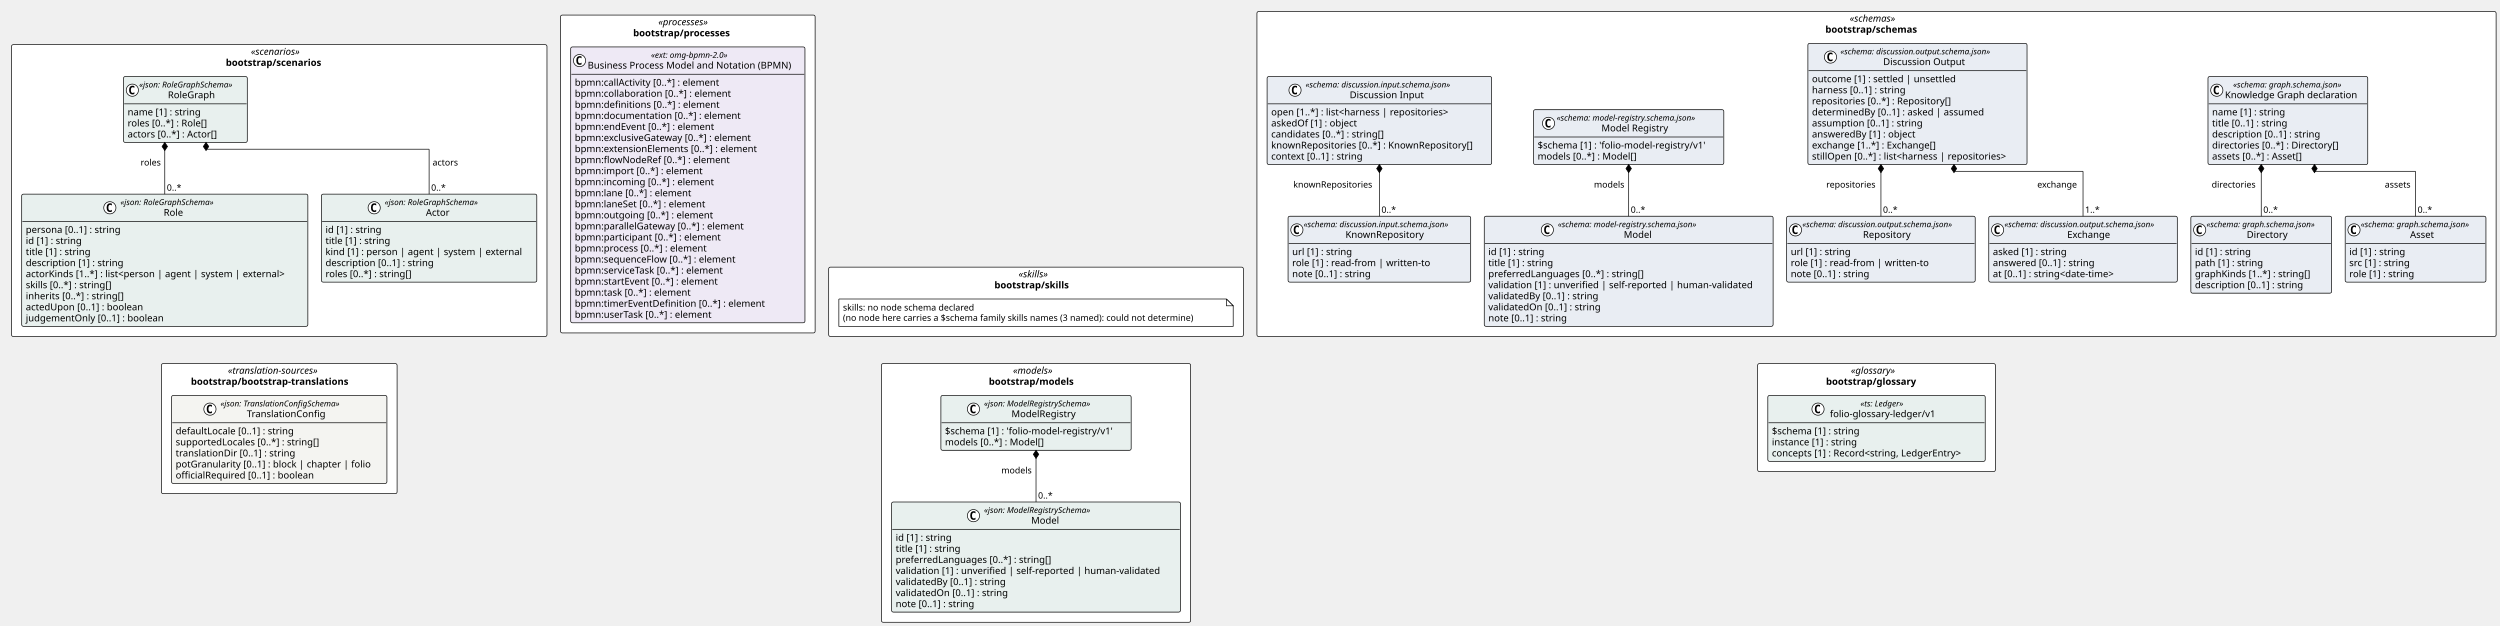
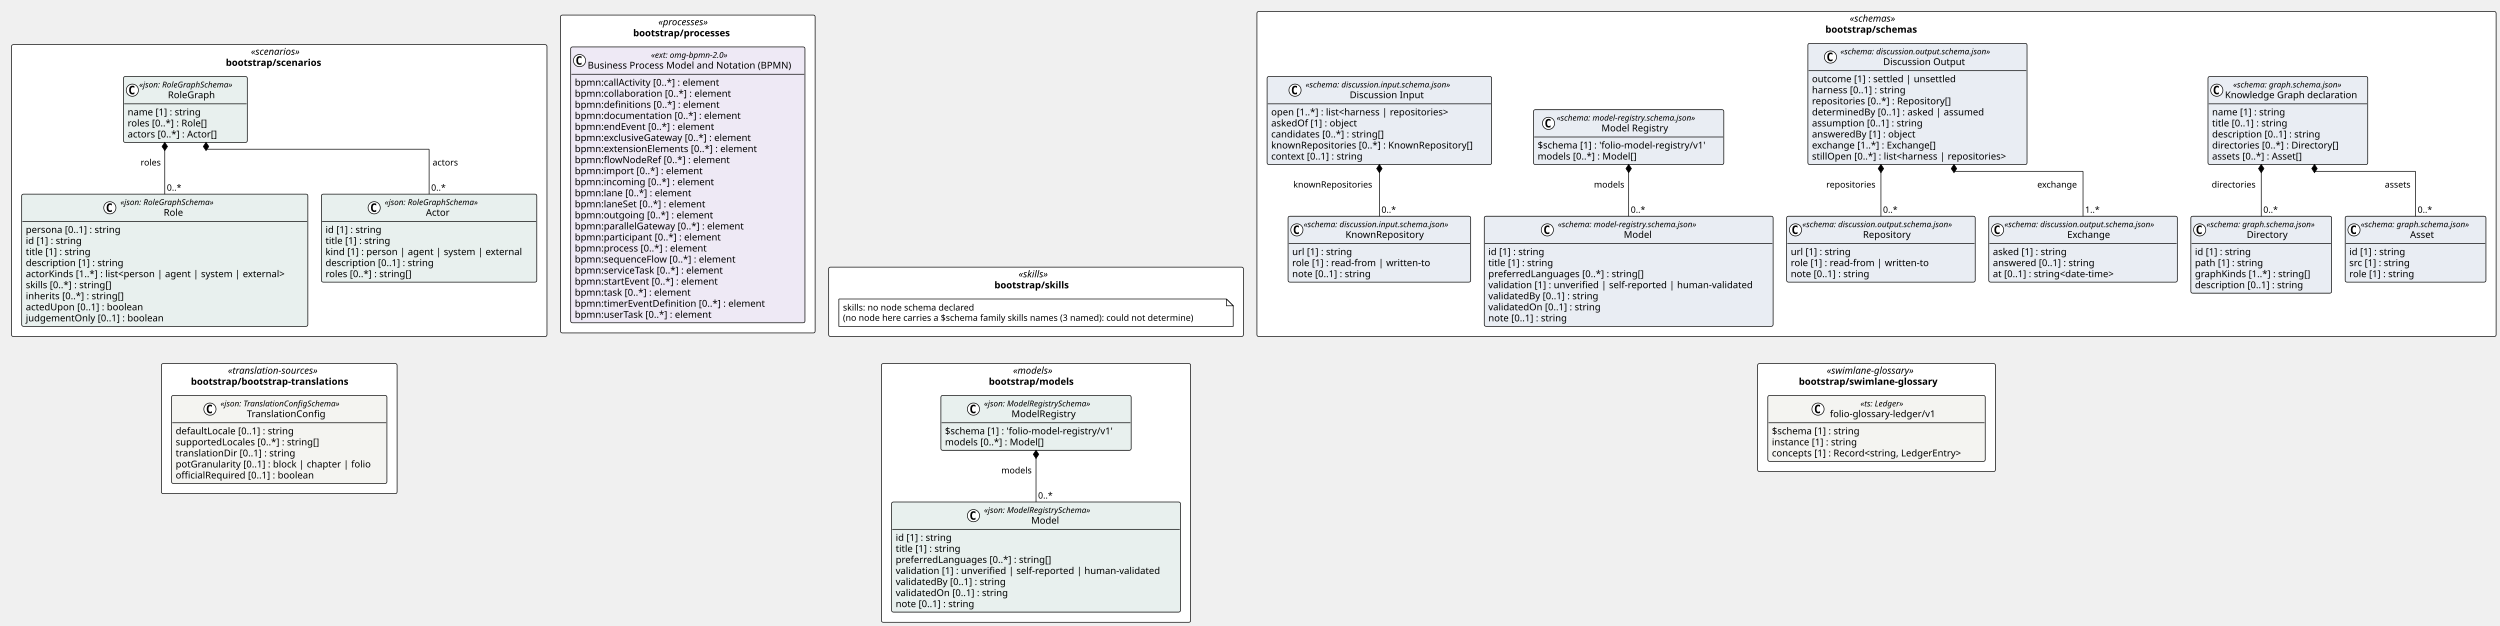
<svg xmlns="http://www.w3.org/2000/svg" contentStyleType="text/css" height="923px" preserveAspectRatio="none" style="width:3687px;height:923px;background:#FFFFFF;" version="1.1" viewBox="0 0 3687 923" width="3687px" zoomAndPan="magnify">
  <defs />
  <g>
    <rect fill="#FFFFFF" height="102.266" rx="2.5" ry="2.5" style="stroke:#000000;stroke-width:1.0;" width="611.574" x="1222.143" y="393.984" />
    <text fill="#000000" font-family="Verdana" font-size="14" font-style="italic" lengthAdjust="spacing" textLength="51.495" x="1502.182" y="408.979">«skills»</text>
    <text fill="#000000" font-family="Verdana" font-size="14" font-weight="bold" lengthAdjust="spacing" textLength="122.835" x="1466.512" y="425.276">bootstrap/skills</text>
    <rect fill="#FFFFFF" height="479.25" rx="2.5" ry="2.5" style="stroke:#000000;stroke-width:1.0;" width="1827.547" x="1853.717" y="17" />
    <text fill="#000000" font-family="Verdana" font-size="14" font-style="italic" lengthAdjust="spacing" textLength="79.119" x="2727.931" y="31.995">«schemas»</text>
    <text fill="#000000" font-family="Verdana" font-size="14" font-weight="bold" lengthAdjust="spacing" textLength="150.924" x="2692.029" y="48.292">bootstrap/schemas</text>
    <rect fill="#FFFFFF" height="430.359" rx="2.5" ry="2.5" style="stroke:#000000;stroke-width:1.0;" width="789.675" x="17" y="65.891" />
    <text fill="#000000" font-family="Verdana" font-size="14" font-style="italic" lengthAdjust="spacing" textLength="83.692" x="369.991" y="80.886">«scenarios»</text>
    <text fill="#000000" font-family="Verdana" font-size="14" font-weight="bold" lengthAdjust="spacing" textLength="157.657" x="333.009" y="97.183">bootstrap/scenarios</text>
    <rect fill="#FFFFFF" height="468.797" rx="2.5" ry="2.5" style="stroke:#000000;stroke-width:1.0;" width="375.468" x="826.675" y="22.227" />
    <text fill="#000000" font-family="Verdana" font-size="14" font-style="italic" lengthAdjust="spacing" textLength="87.144" x="970.836" y="37.222">«processes»</text>
    <text fill="#000000" font-family="Verdana" font-size="14" font-weight="bold" lengthAdjust="spacing" textLength="161.294" x="933.762" y="53.519">bootstrap/processes</text>
    <rect fill="#FFFFFF" height="381.469" rx="2.5" ry="2.5" style="stroke:#000000;stroke-width:1.0;" width="455.998" x="1299.931" y="536.25" />
    <text fill="#000000" font-family="Verdana" font-size="14" font-style="italic" lengthAdjust="spacing" textLength="68.018" x="1493.921" y="551.245">«models»</text>
    <text fill="#000000" font-family="Verdana" font-size="14" font-weight="bold" lengthAdjust="spacing" textLength="139.316" x="1458.272" y="567.542">bootstrap/models</text>
    <rect fill="#FFFFFF" height="159.156" rx="2.5" ry="2.5" style="stroke:#000000;stroke-width:1.0;" width="350.615" x="2592.183" y="536.25" />
-     <text fill="#000000" font-family="Verdana" font-size="14" font-style="italic" lengthAdjust="spacing" textLength="75.681" x="2729.65" y="551.245">«glossary»</text>
-     <text fill="#000000" font-family="Verdana" font-size="14" font-weight="bold" lengthAdjust="spacing" textLength="149.044" x="2692.968" y="567.542">bootstrap/glossary</text>
+     <text fill="#000000" font-family="Verdana" font-size="14" font-style="italic" lengthAdjust="spacing" textLength="146.959" x="2694.011" y="551.245">«swimlane-glossary»</text>
+     <text fill="#000000" font-family="Verdana" font-size="14" font-weight="bold" lengthAdjust="spacing" textLength="229.216" x="2652.883" y="567.542">bootstrap/swimlane-glossary</text>
    <rect fill="#FFFFFF" height="191.75" rx="2.5" ry="2.5" style="stroke:#000000;stroke-width:1.0;" width="347.58" x="238.047" y="536.25" />
    <text fill="#000000" font-family="Verdana" font-size="14" font-style="italic" lengthAdjust="spacing" textLength="151.553" x="336.061" y="551.245">«translation-sources»</text>
    <text fill="#000000" font-family="Verdana" font-size="14" font-weight="bold" lengthAdjust="spacing" textLength="260.62" x="281.527" y="567.542">bootstrap/bootstrap-translations</text>
    <g id="elem_n_bootstrap_skills_skills">
      <path d="M1237.143,440.984 L1237.143,481.25 L1818.717,481.25 L1818.717,450.984 L1808.717,440.984 L1237.143,440.984 " fill="#FFFFFF" style="stroke:#000000;stroke-width:1.0;" />
      <path d="M1808.717,440.984 L1808.717,450.984 L1818.717,450.984 L1808.717,440.984 " fill="#FFFFFF" style="stroke:#000000;stroke-width:1.0;" />
      <text fill="#000000" font-family="Verdana" font-size="13" lengthAdjust="spacing" textLength="208.812" x="1243.143" y="458.051">skills: no node schema declared</text>
      <text fill="#000000" font-family="Verdana" font-size="13" lengthAdjust="spacing" textLength="560.574" x="1243.143" y="473.184">(no node here carries a $schema family skills names (3 named): could not determine)</text>
    </g>
    <g id="elem_bootstrap_schemas_discussion_input_schema_json_KnownRepository">
      <rect codeLine="14" fill="#E9EDF3" height="97.156" id="bootstrap_schemas_discussion_input_schema_json_KnownRepository" rx="2.5" ry="2.5" style="stroke:#000000;stroke-width:1.0;" width="269.338" x="1899.643" y="318.906" />
      <ellipse cx="1912.643" cy="339.039" fill="#FFFFFF" rx="9" ry="9" style="stroke:#000000;stroke-width:1.0;" />
      <path d="M1915.612,344.68 Q1915.034,344.977 1914.393,345.117 Q1913.752,345.273 1913.049,345.273 Q1910.549,345.273 1909.221,343.633 Q1907.909,341.977 1907.909,338.852 Q1907.909,335.727 1909.221,334.07 Q1910.549,332.414 1913.049,332.414 Q1913.752,332.414 1914.393,332.57 Q1915.049,332.727 1915.612,333.023 L1915.612,335.742 Q1914.987,335.164 1914.393,334.898 Q1913.799,334.617 1913.174,334.617 Q1911.831,334.617 1911.143,335.695 Q1910.456,336.758 1910.456,338.852 Q1910.456,340.945 1911.143,342.023 Q1911.831,343.086 1913.174,343.086 Q1913.799,343.086 1914.393,342.82 Q1914.987,342.539 1915.612,341.961 L1915.612,344.68 Z " fill="#000000" />
      <text fill="#000000" font-family="Verdana" font-size="12" font-style="italic" lengthAdjust="spacing" textLength="245.338" x="1922.643" y="335.045">«schema: discussion.input.schema.json»</text>
      <text fill="#000000" font-family="Verdana" font-size="14" lengthAdjust="spacing" textLength="122.015" x="1984.305" y="350.87">KnownRepository</text>
      <line style="stroke:#000000;stroke-width:1.0;" x1="1900.643" x2="2167.981" y1="359.172" y2="359.172" />
      <text fill="#000000" font-family="Verdana" font-size="14" lengthAdjust="spacing" textLength="96.606" x="1905.643" y="376.167">url [1] : string</text>
      <text fill="#000000" font-family="Verdana" font-size="14" lengthAdjust="spacing" textLength="216.781" x="1905.643" y="392.464">role [1] : read-from | written-to</text>
      <text fill="#000000" font-family="Verdana" font-size="14" lengthAdjust="spacing" textLength="127.436" x="1905.643" y="408.761">note [0..1] : string</text>
    </g>
    <g id="elem_bootstrap_schemas_discussion_input_schema_json_Discussion_Input">
      <rect codeLine="19" fill="#E9EDF3" height="129.75" id="bootstrap_schemas_discussion_input_schema_json_Discussion_Input" rx="2.5" ry="2.5" style="stroke:#000000;stroke-width:1.0;" width="331.19" x="1868.717" y="112.891" />
      <ellipse cx="1909.893" cy="133.023" fill="#FFFFFF" rx="9" ry="9" style="stroke:#000000;stroke-width:1.0;" />
      <path d="M1912.862,138.664 Q1912.284,138.961 1911.643,139.102 Q1911.002,139.258 1910.299,139.258 Q1907.799,139.258 1906.471,137.617 Q1905.159,135.961 1905.159,132.836 Q1905.159,129.711 1906.471,128.055 Q1907.799,126.398 1910.299,126.398 Q1911.002,126.398 1911.643,126.555 Q1912.299,126.711 1912.862,127.008 L1912.862,129.727 Q1912.237,129.148 1911.643,128.883 Q1911.049,128.602 1910.424,128.602 Q1909.081,128.602 1908.393,129.68 Q1907.706,130.742 1907.706,132.836 Q1907.706,134.93 1908.393,136.008 Q1909.081,137.07 1910.424,137.07 Q1911.049,137.07 1911.643,136.805 Q1912.237,136.523 1912.862,135.945 L1912.862,138.664 Z " fill="#000000" />
      <text fill="#000000" font-family="Verdana" font-size="12" font-style="italic" lengthAdjust="spacing" textLength="245.338" x="1925.393" y="129.029">«schema: discussion.input.schema.json»</text>
      <text fill="#000000" font-family="Verdana" font-size="14" lengthAdjust="spacing" textLength="115.151" x="1990.486" y="144.855">Discussion Input</text>
      <line style="stroke:#000000;stroke-width:1.0;" x1="1869.717" x2="2198.907" y1="153.156" y2="153.156" />
      <text fill="#000000" font-family="Verdana" font-size="14" lengthAdjust="spacing" textLength="284.272" x="1874.717" y="170.151">open [1..*] : list&lt;harness | repositories&gt;</text>
      <text fill="#000000" font-family="Verdana" font-size="14" lengthAdjust="spacing" textLength="138.469" x="1874.717" y="186.448">askedOf [1] : object</text>
      <text fill="#000000" font-family="Verdana" font-size="14" lengthAdjust="spacing" textLength="181.699" x="1874.717" y="202.745">candidates [0..*] : string[]</text>
      <text fill="#000000" font-family="Verdana" font-size="14" lengthAdjust="spacing" textLength="319.19" x="1874.717" y="219.042">knownRepositories [0..*] : KnownRepository[]</text>
      <text fill="#000000" font-family="Verdana" font-size="14" lengthAdjust="spacing" textLength="148.907" x="1874.717" y="235.339">context [0..1] : string</text>
    </g>
    <g id="elem_bootstrap_schemas_discussion_output_schema_json_Repository">
      <rect codeLine="26" fill="#E9EDF3" height="97.156" id="bootstrap_schemas_discussion_output_schema_json_Repository" rx="2.5" ry="2.5" style="stroke:#000000;stroke-width:1.0;" width="278.051" x="2634.979" y="318.906" />
      <ellipse cx="2647.979" cy="339.039" fill="#FFFFFF" rx="9" ry="9" style="stroke:#000000;stroke-width:1.0;" />
      <path d="M2650.948,344.68 Q2650.37,344.977 2649.729,345.117 Q2649.088,345.273 2648.385,345.273 Q2645.885,345.273 2644.557,343.633 Q2643.245,341.977 2643.245,338.852 Q2643.245,335.727 2644.557,334.07 Q2645.885,332.414 2648.385,332.414 Q2649.088,332.414 2649.729,332.57 Q2650.385,332.727 2650.948,333.023 L2650.948,335.742 Q2650.323,335.164 2649.729,334.898 Q2649.135,334.617 2648.51,334.617 Q2647.166,334.617 2646.479,335.695 Q2645.791,336.758 2645.791,338.852 Q2645.791,340.945 2646.479,342.023 Q2647.166,343.086 2648.51,343.086 Q2649.135,343.086 2649.729,342.82 Q2650.323,342.539 2650.948,341.961 L2650.948,344.68 Z " fill="#000000" />
      <text fill="#000000" font-family="Verdana" font-size="12" font-style="italic" lengthAdjust="spacing" textLength="254.051" x="2657.979" y="335.045">«schema: discussion.output.schema.json»</text>
      <text fill="#000000" font-family="Verdana" font-size="14" lengthAdjust="spacing" textLength="75.072" x="2747.468" y="350.87">Repository</text>
      <line style="stroke:#000000;stroke-width:1.0;" x1="2635.979" x2="2912.03" y1="359.172" y2="359.172" />
      <text fill="#000000" font-family="Verdana" font-size="14" lengthAdjust="spacing" textLength="96.606" x="2640.979" y="376.167">url [1] : string</text>
      <text fill="#000000" font-family="Verdana" font-size="14" lengthAdjust="spacing" textLength="216.781" x="2640.979" y="392.464">role [1] : read-from | written-to</text>
      <text fill="#000000" font-family="Verdana" font-size="14" lengthAdjust="spacing" textLength="127.436" x="2640.979" y="408.761">note [0..1] : string</text>
    </g>
    <g id="elem_bootstrap_schemas_discussion_output_schema_json_Exchange">
      <rect codeLine="31" fill="#E9EDF3" height="97.156" id="bootstrap_schemas_discussion_output_schema_json_Exchange" rx="2.5" ry="2.5" style="stroke:#000000;stroke-width:1.0;" width="278.051" x="2933.03" y="318.906" />
      <ellipse cx="2946.03" cy="339.039" fill="#FFFFFF" rx="9" ry="9" style="stroke:#000000;stroke-width:1.0;" />
      <path d="M2948.999,344.68 Q2948.42,344.977 2947.78,345.117 Q2947.139,345.273 2946.436,345.273 Q2943.936,345.273 2942.608,343.633 Q2941.295,341.977 2941.295,338.852 Q2941.295,335.727 2942.608,334.07 Q2943.936,332.414 2946.436,332.414 Q2947.139,332.414 2947.78,332.57 Q2948.436,332.727 2948.999,333.023 L2948.999,335.742 Q2948.374,335.164 2947.78,334.898 Q2947.186,334.617 2946.561,334.617 Q2945.217,334.617 2944.53,335.695 Q2943.842,336.758 2943.842,338.852 Q2943.842,340.945 2944.53,342.023 Q2945.217,343.086 2946.561,343.086 Q2947.186,343.086 2947.78,342.82 Q2948.374,342.539 2948.999,341.961 L2948.999,344.68 Z " fill="#000000" />
      <text fill="#000000" font-family="Verdana" font-size="12" font-style="italic" lengthAdjust="spacing" textLength="254.051" x="2956.03" y="335.045">«schema: discussion.output.schema.json»</text>
      <text fill="#000000" font-family="Verdana" font-size="14" lengthAdjust="spacing" textLength="68.653" x="3048.729" y="350.87">Exchange</text>
      <line style="stroke:#000000;stroke-width:1.0;" x1="2934.03" x2="3210.081" y1="359.172" y2="359.172" />
      <text fill="#000000" font-family="Verdana" font-size="14" lengthAdjust="spacing" textLength="119.567" x="2939.03" y="376.167">asked [1] : string</text>
      <text fill="#000000" font-family="Verdana" font-size="14" lengthAdjust="spacing" textLength="163.96" x="2939.03" y="392.464">answered [0..1] : string</text>
      <text fill="#000000" font-family="Verdana" font-size="14" lengthAdjust="spacing" textLength="201.674" x="2939.03" y="408.761">at [0..1] : string&lt;date-time&gt;</text>
    </g>
    <g id="elem_bootstrap_schemas_discussion_output_schema_json_Discussion_Output">
      <rect codeLine="36" fill="#E9EDF3" height="178.641" id="bootstrap_schemas_discussion_output_schema_json_Discussion_Output" rx="2.5" ry="2.5" style="stroke:#000000;stroke-width:1.0;" width="323.179" x="2666.278" y="64" />
      <ellipse cx="2699.586" cy="84.133" fill="#FFFFFF" rx="9" ry="9" style="stroke:#000000;stroke-width:1.0;" />
      <path d="M2702.555,89.773 Q2701.976,90.07 2701.336,90.211 Q2700.695,90.367 2699.992,90.367 Q2697.492,90.367 2696.164,88.727 Q2694.851,87.07 2694.851,83.945 Q2694.851,80.82 2696.164,79.164 Q2697.492,77.508 2699.992,77.508 Q2700.695,77.508 2701.336,77.664 Q2701.992,77.82 2702.555,78.117 L2702.555,80.836 Q2701.93,80.258 2701.336,79.992 Q2700.742,79.711 2700.117,79.711 Q2698.773,79.711 2698.086,80.789 Q2697.398,81.852 2697.398,83.945 Q2697.398,86.039 2698.086,87.117 Q2698.773,88.18 2700.117,88.18 Q2700.742,88.18 2701.336,87.914 Q2701.93,87.633 2702.555,87.055 L2702.555,89.773 Z " fill="#000000" />
      <text fill="#000000" font-family="Verdana" font-size="12" font-style="italic" lengthAdjust="spacing" textLength="254.051" x="2714.099" y="80.139">«schema: discussion.output.schema.json»</text>
      <text fill="#000000" font-family="Verdana" font-size="14" lengthAdjust="spacing" textLength="127.531" x="2777.358" y="95.964">Discussion Output</text>
      <line style="stroke:#000000;stroke-width:1.0;" x1="2667.278" x2="2988.457" y1="104.266" y2="104.266" />
      <text fill="#000000" font-family="Verdana" font-size="14" lengthAdjust="spacing" textLength="227.254" x="2672.278" y="121.261">outcome [1] : settled | unsettled</text>
      <text fill="#000000" font-family="Verdana" font-size="14" lengthAdjust="spacing" textLength="151.177" x="2672.278" y="137.558">harness [0..1] : string</text>
      <text fill="#000000" font-family="Verdana" font-size="14" lengthAdjust="spacing" textLength="222.407" x="2672.278" y="153.855">repositories [0..*] : Repository[]</text>
      <text fill="#000000" font-family="Verdana" font-size="14" lengthAdjust="spacing" textLength="273.13" x="2672.278" y="170.151">determinedBy [0..1] : asked | assumed</text>
      <text fill="#000000" font-family="Verdana" font-size="14" lengthAdjust="spacing" textLength="177.276" x="2672.278" y="186.448">assumption [0..1] : string</text>
      <text fill="#000000" font-family="Verdana" font-size="14" lengthAdjust="spacing" textLength="166.995" x="2672.278" y="202.745">answeredBy [1] : object</text>
      <text fill="#000000" font-family="Verdana" font-size="14" lengthAdjust="spacing" textLength="201.797" x="2672.278" y="219.042">exchange [1..*] : Exchange[]</text>
      <text fill="#000000" font-family="Verdana" font-size="14" lengthAdjust="spacing" textLength="311.179" x="2672.278" y="235.339">stillOpen [0..*] : list&lt;harness | repositories&gt;</text>
    </g>
    <g id="elem_bootstrap_schemas_graph_schema_json_Directory">
      <rect codeLine="46" fill="#E9EDF3" height="113.453" id="bootstrap_schemas_graph_schema_json_Directory" rx="2.5" ry="2.5" style="stroke:#000000;stroke-width:1.0;" width="207.592" x="3231.081" y="318.906" />
      <ellipse cx="3244.081" cy="339.039" fill="#FFFFFF" rx="9" ry="9" style="stroke:#000000;stroke-width:1.0;" />
      <path d="M3247.049,344.68 Q3246.471,344.977 3245.831,345.117 Q3245.19,345.273 3244.487,345.273 Q3241.987,345.273 3240.659,343.633 Q3239.346,341.977 3239.346,338.852 Q3239.346,335.727 3240.659,334.07 Q3241.987,332.414 3244.487,332.414 Q3245.19,332.414 3245.831,332.57 Q3246.487,332.727 3247.049,333.023 L3247.049,335.742 Q3246.424,335.164 3245.831,334.898 Q3245.237,334.617 3244.612,334.617 Q3243.268,334.617 3242.581,335.695 Q3241.893,336.758 3241.893,338.852 Q3241.893,340.945 3242.581,342.023 Q3243.268,343.086 3244.612,343.086 Q3245.237,343.086 3245.831,342.82 Q3246.424,342.539 3247.049,341.961 L3247.049,344.68 Z " fill="#000000" />
      <text fill="#000000" font-family="Verdana" font-size="12" font-style="italic" lengthAdjust="spacing" textLength="183.592" x="3254.081" y="335.045">«schema: graph.schema.json»</text>
      <text fill="#000000" font-family="Verdana" font-size="14" lengthAdjust="spacing" textLength="64.832" x="3313.46" y="350.87">Directory</text>
      <line style="stroke:#000000;stroke-width:1.0;" x1="3232.081" x2="3437.672" y1="359.172" y2="359.172" />
      <text fill="#000000" font-family="Verdana" font-size="14" lengthAdjust="spacing" textLength="90.863" x="3237.081" y="376.167">id [1] : string</text>
      <text fill="#000000" font-family="Verdana" font-size="14" lengthAdjust="spacing" textLength="109.915" x="3237.081" y="392.464">path [1] : string</text>
      <text fill="#000000" font-family="Verdana" font-size="14" lengthAdjust="spacing" textLength="184.017" x="3237.081" y="408.761">graphKinds [1..*] : string[]</text>
      <text fill="#000000" font-family="Verdana" font-size="14" lengthAdjust="spacing" textLength="173.735" x="3237.081" y="425.058">description [0..1] : string</text>
    </g>
    <g id="elem_bootstrap_schemas_graph_schema_json_Asset">
      <rect codeLine="52" fill="#E9EDF3" height="97.156" id="bootstrap_schemas_graph_schema_json_Asset" rx="2.5" ry="2.5" style="stroke:#000000;stroke-width:1.0;" width="207.592" x="3458.672" y="318.906" />
      <ellipse cx="3471.672" cy="339.039" fill="#FFFFFF" rx="9" ry="9" style="stroke:#000000;stroke-width:1.0;" />
      <path d="M3474.641,344.68 Q3474.063,344.977 3473.422,345.117 Q3472.782,345.273 3472.079,345.273 Q3469.579,345.273 3468.251,343.633 Q3466.938,341.977 3466.938,338.852 Q3466.938,335.727 3468.251,334.07 Q3469.579,332.414 3472.079,332.414 Q3472.782,332.414 3473.422,332.57 Q3474.079,332.727 3474.641,333.023 L3474.641,335.742 Q3474.016,335.164 3473.422,334.898 Q3472.829,334.617 3472.204,334.617 Q3470.86,334.617 3470.172,335.695 Q3469.485,336.758 3469.485,338.852 Q3469.485,340.945 3470.172,342.023 Q3470.86,343.086 3472.204,343.086 Q3472.829,343.086 3473.422,342.82 Q3474.016,342.539 3474.641,341.961 L3474.641,344.68 Z " fill="#000000" />
      <text fill="#000000" font-family="Verdana" font-size="12" font-style="italic" lengthAdjust="spacing" textLength="183.592" x="3481.672" y="335.045">«schema: graph.schema.json»</text>
      <text fill="#000000" font-family="Verdana" font-size="14" lengthAdjust="spacing" textLength="38.268" x="3554.334" y="350.87">Asset</text>
      <line style="stroke:#000000;stroke-width:1.0;" x1="3459.672" x2="3665.264" y1="359.172" y2="359.172" />
      <text fill="#000000" font-family="Verdana" font-size="14" lengthAdjust="spacing" textLength="90.863" x="3464.672" y="376.167">id [1] : string</text>
      <text fill="#000000" font-family="Verdana" font-size="14" lengthAdjust="spacing" textLength="98.834" x="3464.672" y="392.464">src [1] : string</text>
      <text fill="#000000" font-family="Verdana" font-size="14" lengthAdjust="spacing" textLength="104.911" x="3464.672" y="408.761">role [1] : string</text>
    </g>
    <g id="elem_bootstrap_schemas_graph_schema_json_Knowledge_Graph_declaration">
      <rect codeLine="57" fill="#E9EDF3" height="129.75" id="bootstrap_schemas_graph_schema_json_Knowledge_Graph_declaration" rx="2.5" ry="2.5" style="stroke:#000000;stroke-width:1.0;" width="235.621" x="3256.336" y="112.891" />
      <ellipse cx="3269.336" cy="133.023" fill="#FFFFFF" rx="9" ry="9" style="stroke:#000000;stroke-width:1.0;" />
      <path d="M3272.305,138.664 Q3271.727,138.961 3271.086,139.102 Q3270.445,139.258 3269.742,139.258 Q3267.242,139.258 3265.914,137.617 Q3264.602,135.961 3264.602,132.836 Q3264.602,129.711 3265.914,128.055 Q3267.242,126.398 3269.742,126.398 Q3270.445,126.398 3271.086,126.555 Q3271.742,126.711 3272.305,127.008 L3272.305,129.727 Q3271.68,129.148 3271.086,128.883 Q3270.492,128.602 3269.867,128.602 Q3268.524,128.602 3267.836,129.68 Q3267.149,130.742 3267.149,132.836 Q3267.149,134.93 3267.836,136.008 Q3268.524,137.07 3269.867,137.07 Q3270.492,137.07 3271.086,136.805 Q3271.68,136.523 3272.305,135.945 L3272.305,138.664 Z " fill="#000000" />
      <text fill="#000000" font-family="Verdana" font-size="12" font-style="italic" lengthAdjust="spacing" textLength="183.592" x="3293.351" y="129.029">«schema: graph.schema.json»</text>
      <text fill="#000000" font-family="Verdana" font-size="14" lengthAdjust="spacing" textLength="207.621" x="3281.336" y="144.855">Knowledge Graph declaration</text>
      <line style="stroke:#000000;stroke-width:1.0;" x1="3257.336" x2="3490.957" y1="153.156" y2="153.156" />
      <text fill="#000000" font-family="Verdana" font-size="14" lengthAdjust="spacing" textLength="117.79" x="3262.336" y="170.151">name [1] : string</text>
      <text fill="#000000" font-family="Verdana" font-size="14" lengthAdjust="spacing" textLength="123.266" x="3262.336" y="186.448">title [0..1] : string</text>
      <text fill="#000000" font-family="Verdana" font-size="14" lengthAdjust="spacing" textLength="173.735" x="3262.336" y="202.745">description [0..1] : string</text>
      <text fill="#000000" font-family="Verdana" font-size="14" lengthAdjust="spacing" textLength="204.005" x="3262.336" y="219.042">directories [0..*] : Directory[]</text>
      <text fill="#000000" font-family="Verdana" font-size="14" lengthAdjust="spacing" textLength="147.554" x="3262.336" y="235.339">assets [0..*] : Asset[]</text>
    </g>
    <g id="elem_bootstrap_schemas_model_registry_schema_json_Model">
      <rect codeLine="64" fill="#E9EDF3" height="162.344" id="bootstrap_schemas_model_registry_schema_json_Model" rx="2.5" ry="2.5" style="stroke:#000000;stroke-width:1.0;" width="425.998" x="2188.981" y="318.906" />
      <ellipse cx="2282.02" cy="339.039" fill="#FFFFFF" rx="9" ry="9" style="stroke:#000000;stroke-width:1.0;" />
      <path d="M2284.989,344.68 Q2284.411,344.977 2283.77,345.117 Q2283.129,345.273 2282.426,345.273 Q2279.926,345.273 2278.598,343.633 Q2277.286,341.977 2277.286,338.852 Q2277.286,335.727 2278.598,334.07 Q2279.926,332.414 2282.426,332.414 Q2283.129,332.414 2283.77,332.57 Q2284.426,332.727 2284.989,333.023 L2284.989,335.742 Q2284.364,335.164 2283.77,334.898 Q2283.176,334.617 2282.551,334.617 Q2281.207,334.617 2280.52,335.695 Q2279.832,336.758 2279.832,338.852 Q2279.832,340.945 2280.52,342.023 Q2281.207,343.086 2282.551,343.086 Q2283.176,343.086 2283.77,342.82 Q2284.364,342.539 2284.989,341.961 L2284.989,344.68 Z " fill="#000000" />
      <text fill="#000000" font-family="Verdana" font-size="12" font-style="italic" lengthAdjust="spacing" textLength="236.42" x="2297.52" y="335.045">«schema: model-registry.schema.json»</text>
      <text fill="#000000" font-family="Verdana" font-size="14" lengthAdjust="spacing" textLength="42.034" x="2394.713" y="350.87">Model</text>
      <line style="stroke:#000000;stroke-width:1.0;" x1="2189.981" x2="2613.979" y1="359.172" y2="359.172" />
      <text fill="#000000" font-family="Verdana" font-size="14" lengthAdjust="spacing" textLength="90.863" x="2194.981" y="376.167">id [1] : string</text>
      <text fill="#000000" font-family="Verdana" font-size="14" lengthAdjust="spacing" textLength="105.458" x="2194.981" y="392.464">title [1] : string</text>
      <text fill="#000000" font-family="Verdana" font-size="14" lengthAdjust="spacing" textLength="247.106" x="2194.981" y="408.761">preferredLanguages [0..*] : string[]</text>
      <text fill="#000000" font-family="Verdana" font-size="14" lengthAdjust="spacing" textLength="413.998" x="2194.981" y="425.058">validation [1] : unverified | self-reported | human-validated</text>
      <text fill="#000000" font-family="Verdana" font-size="14" lengthAdjust="spacing" textLength="178.883" x="2194.981" y="441.354">validatedBy [0..1] : string</text>
      <text fill="#000000" font-family="Verdana" font-size="14" lengthAdjust="spacing" textLength="180.886" x="2194.981" y="457.651">validatedOn [0..1] : string</text>
      <text fill="#000000" font-family="Verdana" font-size="14" lengthAdjust="spacing" textLength="127.436" x="2194.981" y="473.948">note [0..1] : string</text>
    </g>
    <g id="elem_bootstrap_schemas_model_registry_schema_json_Model_Registry">
      <rect codeLine="73" fill="#E9EDF3" height="80.859" id="bootstrap_schemas_model_registry_schema_json_Model_Registry" rx="2.5" ry="2.5" style="stroke:#000000;stroke-width:1.0;" width="280.611" x="2261.674" y="161.781" />
      <ellipse cx="2283.76" cy="181.914" fill="#FFFFFF" rx="9" ry="9" style="stroke:#000000;stroke-width:1.0;" />
      <path d="M2286.729,187.555 Q2286.151,187.852 2285.51,187.992 Q2284.87,188.148 2284.167,188.148 Q2281.667,188.148 2280.339,186.508 Q2279.026,184.852 2279.026,181.727 Q2279.026,178.602 2280.339,176.945 Q2281.667,175.289 2284.167,175.289 Q2284.87,175.289 2285.51,175.445 Q2286.167,175.602 2286.729,175.898 L2286.729,178.617 Q2286.104,178.039 2285.51,177.773 Q2284.917,177.492 2284.292,177.492 Q2282.948,177.492 2282.26,178.57 Q2281.573,179.633 2281.573,181.727 Q2281.573,183.82 2282.26,184.898 Q2282.948,185.961 2284.292,185.961 Q2284.917,185.961 2285.51,185.695 Q2286.104,185.414 2286.729,184.836 L2286.729,187.555 Z " fill="#000000" />
      <text fill="#000000" font-family="Verdana" font-size="12" font-style="italic" lengthAdjust="spacing" textLength="236.42" x="2295.78" y="177.92">«schema: model-registry.schema.json»</text>
      <text fill="#000000" font-family="Verdana" font-size="14" lengthAdjust="spacing" textLength="104.426" x="2361.777" y="193.745">Model Registry</text>
      <line style="stroke:#000000;stroke-width:1.0;" x1="2262.674" x2="2541.286" y1="202.047" y2="202.047" />
      <text fill="#000000" font-family="Verdana" font-size="14" lengthAdjust="spacing" textLength="268.611" x="2267.674" y="219.042">$schema [1] : 'folio-model-registry/v1'</text>
      <text fill="#000000" font-family="Verdana" font-size="14" lengthAdjust="spacing" textLength="157.644" x="2267.674" y="235.339">models [0..*] : Model[]</text>
    </g>
    <g id="elem_bootstrap_scenarios_Role">
      <rect codeLine="79" fill="#E8F0EE" height="194.938" id="bootstrap_scenarios_Role" rx="2.5" ry="2.5" style="stroke:#000000;stroke-width:1.0;" width="422.026" x="32" y="286.312" />
      <ellipse cx="162" cy="306.445" fill="#FFFFFF" rx="9" ry="9" style="stroke:#000000;stroke-width:1.0;" />
      <path d="M164.969,312.086 Q164.391,312.383 163.75,312.523 Q163.11,312.68 162.407,312.68 Q159.907,312.68 158.579,311.039 Q157.266,309.383 157.266,306.258 Q157.266,303.133 158.579,301.477 Q159.907,299.82 162.407,299.82 Q163.11,299.82 163.75,299.977 Q164.407,300.133 164.969,300.43 L164.969,303.148 Q164.344,302.57 163.75,302.305 Q163.157,302.023 162.532,302.023 Q161.188,302.023 160.5,303.102 Q159.813,304.164 159.813,306.258 Q159.813,308.352 160.5,309.43 Q161.188,310.492 162.532,310.492 Q163.157,310.492 163.75,310.227 Q164.344,309.945 164.969,309.367 L164.969,312.086 Z " fill="#000000" />
      <text fill="#000000" font-family="Verdana" font-size="12" font-style="italic" lengthAdjust="spacing" textLength="158.525" x="177.5" y="302.451">«json: RoleGraphSchema»</text>
      <text fill="#000000" font-family="Verdana" font-size="14" lengthAdjust="spacing" textLength="30.796" x="241.365" y="318.276">Role</text>
      <line style="stroke:#000000;stroke-width:1.0;" x1="33" x2="453.026" y1="326.578" y2="326.578" />
      <text fill="#000000" font-family="Verdana" font-size="14" lengthAdjust="spacing" textLength="152.462" x="38" y="343.573">persona [0..1] : string</text>
      <text fill="#000000" font-family="Verdana" font-size="14" lengthAdjust="spacing" textLength="90.863" x="38" y="359.87">id [1] : string</text>
      <text fill="#000000" font-family="Verdana" font-size="14" lengthAdjust="spacing" textLength="105.458" x="38" y="376.167">title [1] : string</text>
      <text fill="#000000" font-family="Verdana" font-size="14" lengthAdjust="spacing" textLength="155.928" x="38" y="392.464">description [1] : string</text>
      <text fill="#000000" font-family="Verdana" font-size="14" lengthAdjust="spacing" textLength="410.026" x="38" y="408.761">actorKinds [1..*] : list&lt;person | agent | system | external&gt;</text>
      <text fill="#000000" font-family="Verdana" font-size="14" lengthAdjust="spacing" textLength="139.275" x="38" y="425.058">skills [0..*] : string[]</text>
      <text fill="#000000" font-family="Verdana" font-size="14" lengthAdjust="spacing" textLength="157.589" x="38" y="441.354">inherits [0..*] : string[]</text>
      <text fill="#000000" font-family="Verdana" font-size="14" lengthAdjust="spacing" textLength="187.517" x="38" y="457.651">actedUpon [0..1] : boolean</text>
      <text fill="#000000" font-family="Verdana" font-size="14" lengthAdjust="spacing" textLength="219.509" x="38" y="473.948">judgementOnly [0..1] : boolean</text>
    </g>
    <g id="elem_bootstrap_scenarios_Actor">
      <rect codeLine="90" fill="#E8F0EE" height="129.75" id="bootstrap_scenarios_Actor" rx="2.5" ry="2.5" style="stroke:#000000;stroke-width:1.0;" width="317.648" x="474.026" y="286.312" />
      <ellipse cx="551.838" cy="306.445" fill="#FFFFFF" rx="9" ry="9" style="stroke:#000000;stroke-width:1.0;" />
      <path d="M554.807,312.086 Q554.229,312.383 553.588,312.523 Q552.947,312.68 552.244,312.68 Q549.744,312.68 548.416,311.039 Q547.104,309.383 547.104,306.258 Q547.104,303.133 548.416,301.477 Q549.744,299.82 552.244,299.82 Q552.947,299.82 553.588,299.977 Q554.244,300.133 554.807,300.43 L554.807,303.148 Q554.182,302.57 553.588,302.305 Q552.994,302.023 552.369,302.023 Q551.025,302.023 550.338,303.102 Q549.65,304.164 549.65,306.258 Q549.65,308.352 550.338,309.43 Q551.025,310.492 552.369,310.492 Q552.994,310.492 553.588,310.227 Q554.182,309.945 554.807,309.367 L554.807,312.086 Z " fill="#000000" />
      <text fill="#000000" font-family="Verdana" font-size="12" font-style="italic" lengthAdjust="spacing" textLength="158.525" x="567.338" y="302.451">«json: RoleGraphSchema»</text>
      <text fill="#000000" font-family="Verdana" font-size="14" lengthAdjust="spacing" textLength="37.085" x="628.058" y="318.276">Actor</text>
      <line style="stroke:#000000;stroke-width:1.0;" x1="475.026" x2="790.675" y1="326.578" y2="326.578" />
      <text fill="#000000" font-family="Verdana" font-size="14" lengthAdjust="spacing" textLength="90.863" x="480.026" y="343.573">id [1] : string</text>
      <text fill="#000000" font-family="Verdana" font-size="14" lengthAdjust="spacing" textLength="105.458" x="480.026" y="359.87">title [1] : string</text>
      <text fill="#000000" font-family="Verdana" font-size="14" lengthAdjust="spacing" textLength="305.648" x="480.026" y="376.167">kind [1] : person | agent | system | external</text>
      <text fill="#000000" font-family="Verdana" font-size="14" lengthAdjust="spacing" textLength="173.735" x="480.026" y="392.464">description [0..1] : string</text>
      <text fill="#000000" font-family="Verdana" font-size="14" lengthAdjust="spacing" textLength="139.029" x="480.026" y="408.761">roles [0..*] : string[]</text>
    </g>
    <g id="elem_bootstrap_scenarios_RoleGraph">
      <rect codeLine="97" fill="#E8F0EE" height="97.156" id="bootstrap_scenarios_RoleGraph" rx="2.5" ry="2.5" style="stroke:#000000;stroke-width:1.0;" width="182.525" x="182.171" y="112.891" />
      <ellipse cx="195.171" cy="133.023" fill="#FFFFFF" rx="9" ry="9" style="stroke:#000000;stroke-width:1.0;" />
      <path d="M198.14,138.664 Q197.562,138.961 196.921,139.102 Q196.281,139.258 195.578,139.258 Q193.078,139.258 191.75,137.617 Q190.437,135.961 190.437,132.836 Q190.437,129.711 191.75,128.055 Q193.078,126.398 195.578,126.398 Q196.281,126.398 196.921,126.555 Q197.578,126.711 198.14,127.008 L198.14,129.727 Q197.515,129.148 196.921,128.883 Q196.328,128.602 195.703,128.602 Q194.359,128.602 193.671,129.68 Q192.984,130.742 192.984,132.836 Q192.984,134.93 193.671,136.008 Q194.359,137.07 195.703,137.07 Q196.328,137.07 196.921,136.805 Q197.515,136.523 198.14,135.945 L198.14,138.664 Z " fill="#000000" />
      <text fill="#000000" font-family="Verdana" font-size="12" font-style="italic" lengthAdjust="spacing" textLength="158.525" x="205.171" y="129.029">«json: RoleGraphSchema»</text>
      <text fill="#000000" font-family="Verdana" font-size="14" lengthAdjust="spacing" textLength="73.739" x="247.565" y="144.855">RoleGraph</text>
      <line style="stroke:#000000;stroke-width:1.0;" x1="183.171" x2="363.697" y1="153.156" y2="153.156" />
      <text fill="#000000" font-family="Verdana" font-size="14" lengthAdjust="spacing" textLength="117.79" x="188.171" y="170.151">name [1] : string</text>
      <text fill="#000000" font-family="Verdana" font-size="14" lengthAdjust="spacing" textLength="129.637" x="188.171" y="186.448">roles [0..*] : Role[]</text>
      <text fill="#000000" font-family="Verdana" font-size="14" lengthAdjust="spacing" textLength="145.189" x="188.171" y="202.745">actors [0..*] : Actor[]</text>
    </g>
    <g id="elem_bootstrap_processes_omg_bpmn_2_0">
      <rect codeLine="104" fill="#EEE9F5" height="406.797" id="bootstrap_processes_omg_bpmn_2_0" rx="2.5" ry="2.5" style="stroke:#000000;stroke-width:1.0;" width="345.468" x="841.675" y="69.227" />
      <ellipse cx="854.675" cy="89.359" fill="#FFFFFF" rx="9" ry="9" style="stroke:#000000;stroke-width:1.0;" />
      <path d="M857.644,95 Q857.065,95.297 856.425,95.438 Q855.784,95.594 855.081,95.594 Q852.581,95.594 851.253,93.953 Q849.94,92.297 849.94,89.172 Q849.94,86.047 851.253,84.391 Q852.581,82.734 855.081,82.734 Q855.784,82.734 856.425,82.891 Q857.081,83.047 857.644,83.344 L857.644,86.062 Q857.019,85.484 856.425,85.219 Q855.831,84.938 855.206,84.938 Q853.862,84.938 853.175,86.016 Q852.487,87.078 852.487,89.172 Q852.487,91.266 853.175,92.344 Q853.862,93.406 855.206,93.406 Q855.831,93.406 856.425,93.141 Q857.019,92.859 857.644,92.281 L857.644,95 Z " fill="#000000" />
      <text fill="#000000" font-family="Verdana" font-size="12" font-style="italic" lengthAdjust="spacing" textLength="130.652" x="960.082" y="85.365">«ext: omg-bpmn-2.0»</text>
      <text fill="#000000" font-family="Verdana" font-size="14" lengthAdjust="spacing" textLength="317.468" x="866.675" y="101.19">Business Process Model and Notation (BPMN)</text>
      <line style="stroke:#000000;stroke-width:1.0;" x1="842.675" x2="1186.143" y1="109.492" y2="109.492" />
      <text fill="#000000" font-family="Verdana" font-size="14" lengthAdjust="spacing" textLength="233.188" x="847.675" y="126.487">bpmn:callActivity [0..*] : element</text>
      <text fill="#000000" font-family="Verdana" font-size="14" lengthAdjust="spacing" textLength="247.755" x="847.675" y="142.784">bpmn:collaboration [0..*] : element</text>
      <text fill="#000000" font-family="Verdana" font-size="14" lengthAdjust="spacing" textLength="229.722" x="847.675" y="159.081">bpmn:definitions [0..*] : element</text>
      <text fill="#000000" font-family="Verdana" font-size="14" lengthAdjust="spacing" textLength="262.562" x="847.675" y="175.378">bpmn:documentation [0..*] : element</text>
      <text fill="#000000" font-family="Verdana" font-size="14" lengthAdjust="spacing" textLength="223.009" x="847.675" y="191.675">bpmn:endEvent [0..*] : element</text>
      <text fill="#000000" font-family="Verdana" font-size="14" lengthAdjust="spacing" textLength="283.815" x="847.675" y="207.972">bpmn:exclusiveGateway [0..*] : element</text>
      <text fill="#000000" font-family="Verdana" font-size="14" lengthAdjust="spacing" textLength="290.281" x="847.675" y="224.269">bpmn:extensionElements [0..*] : element</text>
      <text fill="#000000" font-family="Verdana" font-size="14" lengthAdjust="spacing" textLength="245.171" x="847.675" y="240.565">bpmn:flowNodeRef [0..*] : element</text>
      <text fill="#000000" font-family="Verdana" font-size="14" lengthAdjust="spacing" textLength="202.754" x="847.675" y="256.862">bpmn:import [0..*] : element</text>
      <text fill="#000000" font-family="Verdana" font-size="14" lengthAdjust="spacing" textLength="220.842" x="847.675" y="273.159">bpmn:incoming [0..*] : element</text>
      <text fill="#000000" font-family="Verdana" font-size="14" lengthAdjust="spacing" textLength="186.484" x="847.675" y="289.456">bpmn:lane [0..*] : element</text>
      <text fill="#000000" font-family="Verdana" font-size="14" lengthAdjust="spacing" textLength="209.474" x="847.675" y="305.753">bpmn:laneSet [0..*] : element</text>
      <text fill="#000000" font-family="Verdana" font-size="14" lengthAdjust="spacing" textLength="218.559" x="847.675" y="322.05">bpmn:outgoing [0..*] : element</text>
      <text fill="#000000" font-family="Verdana" font-size="14" lengthAdjust="spacing" textLength="270.457" x="847.675" y="338.347">bpmn:parallelGateway [0..*] : element</text>
      <text fill="#000000" font-family="Verdana" font-size="14" lengthAdjust="spacing" textLength="232.545" x="847.675" y="354.644">bpmn:participant [0..*] : element</text>
      <text fill="#000000" font-family="Verdana" font-size="14" lengthAdjust="spacing" textLength="210.636" x="847.675" y="370.94">bpmn:process [0..*] : element</text>
      <text fill="#000000" font-family="Verdana" font-size="14" lengthAdjust="spacing" textLength="255.951" x="847.675" y="387.237">bpmn:sequenceFlow [0..*] : element</text>
      <text fill="#000000" font-family="Verdana" font-size="14" lengthAdjust="spacing" textLength="239.21" x="847.675" y="403.534">bpmn:serviceTask [0..*] : element</text>
      <text fill="#000000" font-family="Verdana" font-size="14" lengthAdjust="spacing" textLength="229.243" x="847.675" y="419.831">bpmn:startEvent [0..*] : element</text>
      <text fill="#000000" font-family="Verdana" font-size="14" lengthAdjust="spacing" textLength="185.999" x="847.675" y="436.128">bpmn:task [0..*] : element</text>
      <text fill="#000000" font-family="Verdana" font-size="14" lengthAdjust="spacing" textLength="301.813" x="847.675" y="452.425">bpmn:timerEventDefinition [0..*] : element</text>
      <text fill="#000000" font-family="Verdana" font-size="14" lengthAdjust="spacing" textLength="219.598" x="847.675" y="468.722">bpmn:userTask [0..*] : element</text>
    </g>
    <g id="elem_bootstrap_models_Model">
      <rect codeLine="130" fill="#E8F0EE" height="162.344" id="bootstrap_models_Model" rx="2.5" ry="2.5" style="stroke:#000000;stroke-width:1.0;" width="425.998" x="1314.931" y="740.375" />
      <ellipse cx="1435.673" cy="760.508" fill="#FFFFFF" rx="9" ry="9" style="stroke:#000000;stroke-width:1.0;" />
      <path d="M1438.642,766.148 Q1438.063,766.445 1437.423,766.586 Q1436.782,766.742 1436.079,766.742 Q1433.579,766.742 1432.251,765.102 Q1430.938,763.445 1430.938,760.32 Q1430.938,757.195 1432.251,755.539 Q1433.579,753.883 1436.079,753.883 Q1436.782,753.883 1437.423,754.039 Q1438.079,754.195 1438.642,754.492 L1438.642,757.211 Q1438.017,756.633 1437.423,756.367 Q1436.829,756.086 1436.204,756.086 Q1434.86,756.086 1434.173,757.164 Q1433.485,758.227 1433.485,760.32 Q1433.485,762.414 1434.173,763.492 Q1434.86,764.555 1436.204,764.555 Q1436.829,764.555 1437.423,764.289 Q1438.017,764.008 1438.642,763.43 L1438.642,766.148 Z " fill="#000000" />
      <text fill="#000000" font-family="Verdana" font-size="12" font-style="italic" lengthAdjust="spacing" textLength="181.014" x="1451.173" y="756.514">«json: ModelRegistrySchema»</text>
      <text fill="#000000" font-family="Verdana" font-size="14" lengthAdjust="spacing" textLength="42.034" x="1520.663" y="772.339">Model</text>
      <line style="stroke:#000000;stroke-width:1.0;" x1="1315.931" x2="1739.929" y1="780.641" y2="780.641" />
      <text fill="#000000" font-family="Verdana" font-size="14" lengthAdjust="spacing" textLength="90.863" x="1320.931" y="797.636">id [1] : string</text>
      <text fill="#000000" font-family="Verdana" font-size="14" lengthAdjust="spacing" textLength="105.458" x="1320.931" y="813.933">title [1] : string</text>
      <text fill="#000000" font-family="Verdana" font-size="14" lengthAdjust="spacing" textLength="247.106" x="1320.931" y="830.23">preferredLanguages [0..*] : string[]</text>
      <text fill="#000000" font-family="Verdana" font-size="14" lengthAdjust="spacing" textLength="413.998" x="1320.931" y="846.526">validation [1] : unverified | self-reported | human-validated</text>
      <text fill="#000000" font-family="Verdana" font-size="14" lengthAdjust="spacing" textLength="178.883" x="1320.931" y="862.823">validatedBy [0..1] : string</text>
      <text fill="#000000" font-family="Verdana" font-size="14" lengthAdjust="spacing" textLength="180.886" x="1320.931" y="879.12">validatedOn [0..1] : string</text>
      <text fill="#000000" font-family="Verdana" font-size="14" lengthAdjust="spacing" textLength="127.436" x="1320.931" y="895.417">note [0..1] : string</text>
    </g>
    <g id="elem_bootstrap_models_ModelRegistry">
      <rect codeLine="139" fill="#E8F0EE" height="80.859" id="bootstrap_models_ModelRegistry" rx="2.5" ry="2.5" style="stroke:#000000;stroke-width:1.0;" width="280.611" x="1387.624" y="583.25" />
      <ellipse cx="1435.673" cy="603.383" fill="#FFFFFF" rx="9" ry="9" style="stroke:#000000;stroke-width:1.0;" />
      <path d="M1438.642,609.023 Q1438.063,609.32 1437.423,609.461 Q1436.782,609.617 1436.079,609.617 Q1433.579,609.617 1432.251,607.977 Q1430.938,606.32 1430.938,603.195 Q1430.938,600.07 1432.251,598.414 Q1433.579,596.758 1436.079,596.758 Q1436.782,596.758 1437.423,596.914 Q1438.079,597.07 1438.642,597.367 L1438.642,600.086 Q1438.017,599.508 1437.423,599.242 Q1436.829,598.961 1436.204,598.961 Q1434.86,598.961 1434.173,600.039 Q1433.485,601.102 1433.485,603.195 Q1433.485,605.289 1434.173,606.367 Q1434.86,607.43 1436.204,607.43 Q1436.829,607.43 1437.423,607.164 Q1438.017,606.883 1438.642,606.305 L1438.642,609.023 Z " fill="#000000" />
      <text fill="#000000" font-family="Verdana" font-size="12" font-style="italic" lengthAdjust="spacing" textLength="181.014" x="1451.173" y="599.389">«json: ModelRegistrySchema»</text>
      <text fill="#000000" font-family="Verdana" font-size="14" lengthAdjust="spacing" textLength="99.976" x="1491.692" y="615.214">ModelRegistry</text>
      <line style="stroke:#000000;stroke-width:1.0;" x1="1388.624" x2="1667.235" y1="623.516" y2="623.516" />
      <text fill="#000000" font-family="Verdana" font-size="14" lengthAdjust="spacing" textLength="268.611" x="1393.624" y="640.511">$schema [1] : 'folio-model-registry/v1'</text>
      <text fill="#000000" font-family="Verdana" font-size="14" lengthAdjust="spacing" textLength="157.644" x="1393.624" y="656.808">models [0..*] : Model[]</text>
    </g>
-     <g id="elem_bootstrap_glossary_folio_glossary_ledger_v1">
-       <rect codeLine="145" fill="#E8F0EE" height="97.156" id="bootstrap_glossary_folio_glossary_ledger_v1" rx="2.5" ry="2.5" style="stroke:#000000;stroke-width:1.0;" width="320.615" x="2607.183" y="583.25" />
+     <g id="elem_bootstrap_swimlane_glossary_folio_glossary_ledger_v1">
+       <rect codeLine="145" fill="#F4F4F1" height="97.156" id="bootstrap_swimlane_glossary_folio_glossary_ledger_v1" rx="2.5" ry="2.5" style="stroke:#000000;stroke-width:1.0;" width="320.615" x="2607.183" y="583.25" />
      <ellipse cx="2681.217" cy="603.383" fill="#FFFFFF" rx="9" ry="9" style="stroke:#000000;stroke-width:1.0;" />
      <path d="M2684.186,609.023 Q2683.608,609.32 2682.967,609.461 Q2682.326,609.617 2681.623,609.617 Q2679.123,609.617 2677.795,607.977 Q2676.483,606.32 2676.483,603.195 Q2676.483,600.07 2677.795,598.414 Q2679.123,596.758 2681.623,596.758 Q2682.326,596.758 2682.967,596.914 Q2683.623,597.07 2684.186,597.367 L2684.186,600.086 Q2683.561,599.508 2682.967,599.242 Q2682.373,598.961 2681.748,598.961 Q2680.405,598.961 2679.717,600.039 Q2679.03,601.102 2679.03,603.195 Q2679.03,605.289 2679.717,606.367 Q2680.405,607.43 2681.748,607.43 Q2682.373,607.43 2682.967,607.164 Q2683.561,606.883 2684.186,606.305 L2684.186,609.023 Z " fill="#000000" />
      <text fill="#000000" font-family="Verdana" font-size="12" font-style="italic" lengthAdjust="spacing" textLength="75.117" x="2743.682" y="599.389">«ts: Ledger»</text>
      <text fill="#000000" font-family="Verdana" font-size="14" lengthAdjust="spacing" textLength="165.047" x="2698.717" y="615.214">folio-glossary-ledger/v1</text>
      <line style="stroke:#000000;stroke-width:1.0;" x1="2608.183" x2="2926.798" y1="623.516" y2="623.516" />
      <text fill="#000000" font-family="Verdana" font-size="14" lengthAdjust="spacing" textLength="141.689" x="2613.183" y="640.511">$schema [1] : string</text>
      <text fill="#000000" font-family="Verdana" font-size="14" lengthAdjust="spacing" textLength="137.395" x="2613.183" y="656.808">instance [1] : string</text>
      <text fill="#000000" font-family="Verdana" font-size="14" lengthAdjust="spacing" textLength="308.615" x="2613.183" y="673.105">concepts [1] : Record&lt;string, LedgerEntry&gt;</text>
    </g>
    <g id="elem_bootstrap_bootstrap_translations_TranslationConfig">
      <rect codeLine="152" fill="#F4F4F1" height="129.75" id="bootstrap_bootstrap_translations_TranslationConfig" rx="2.5" ry="2.5" style="stroke:#000000;stroke-width:1.0;" width="317.58" x="253.047" y="583.25" />
      <ellipse cx="309.602" cy="603.383" fill="#FFFFFF" rx="9" ry="9" style="stroke:#000000;stroke-width:1.0;" />
      <path d="M312.571,609.023 Q311.993,609.32 311.352,609.461 Q310.711,609.617 310.008,609.617 Q307.508,609.617 306.18,607.977 Q304.868,606.32 304.868,603.195 Q304.868,600.07 306.18,598.414 Q307.508,596.758 310.008,596.758 Q310.711,596.758 311.352,596.914 Q312.008,597.07 312.571,597.367 L312.571,600.086 Q311.946,599.508 311.352,599.242 Q310.758,598.961 310.133,598.961 Q308.79,598.961 308.102,600.039 Q307.415,601.102 307.415,603.195 Q307.415,605.289 308.102,606.367 Q308.79,607.43 310.133,607.43 Q310.758,607.43 311.352,607.164 Q311.946,606.883 312.571,606.305 L312.571,609.023 Z " fill="#000000" />
      <text fill="#000000" font-family="Verdana" font-size="12" font-style="italic" lengthAdjust="spacing" textLength="200.971" x="325.102" y="599.389">«json: TranslationConfigSchema»</text>
      <text fill="#000000" font-family="Verdana" font-size="14" lengthAdjust="spacing" textLength="123.259" x="363.958" y="615.214">TranslationConfig</text>
      <line style="stroke:#000000;stroke-width:1.0;" x1="254.047" x2="569.627" y1="623.516" y2="623.516" />
      <text fill="#000000" font-family="Verdana" font-size="14" lengthAdjust="spacing" textLength="190.299" x="259.047" y="640.511">defaultLocale [0..1] : string</text>
      <text fill="#000000" font-family="Verdana" font-size="14" lengthAdjust="spacing" textLength="228.601" x="259.047" y="656.808">supportedLocales [0..*] : string[]</text>
      <text fill="#000000" font-family="Verdana" font-size="14" lengthAdjust="spacing" textLength="191.598" x="259.047" y="673.105">translationDir [0..1] : string</text>
      <text fill="#000000" font-family="Verdana" font-size="14" lengthAdjust="spacing" textLength="305.58" x="259.047" y="689.401">potGranularity [0..1] : block | chapter | folio</text>
      <text fill="#000000" font-family="Verdana" font-size="14" lengthAdjust="spacing" textLength="221.293" x="259.047" y="705.698">officialRequired [0..1] : boolean</text>
    </g>
    <line style="stroke:#000000;stroke-width:1.0;" x1="2034.312" x2="2034.312" y1="242.641" y2="318.906" />
    <polygon fill="#000000" points="2034.312,242.641,2030.312,248.641,2034.312,254.641,2038.312,248.641,2034.312,242.641" style="stroke:#000000;stroke-width:1.0;" />
    <text fill="#000000" font-family="Verdana" font-size="13" lengthAdjust="spacing" textLength="122.992" x="1907.32" y="276.707">knownRepositories</text>
    <text fill="#000000" font-family="Verdana" font-size="13" lengthAdjust="spacing" textLength="23.036" x="2037.312" y="313.84">0..*</text>
    <line style="stroke:#000000;stroke-width:1.0;" x1="2774.004" x2="2774.004" y1="242.641" y2="318.906" />
    <polygon fill="#000000" points="2774.004,242.641,2770.004,248.641,2774.004,254.641,2778.004,248.641,2774.004,242.641" style="stroke:#000000;stroke-width:1.0;" />
    <text fill="#000000" font-family="Verdana" font-size="13" lengthAdjust="spacing" textLength="76.711" x="2693.293" y="276.707">repositories</text>
    <text fill="#000000" font-family="Verdana" font-size="13" lengthAdjust="spacing" textLength="23.036" x="2777.004" y="313.84">0..*</text>
    <line style="stroke:#000000;stroke-width:1.0;" x1="2881.731" x2="2881.731" y1="242.641" y2="252.641" />
    <line style="stroke:#000000;stroke-width:1.0;" x1="2881.731" x2="3072.055" y1="252.641" y2="252.641" />
    <line style="stroke:#000000;stroke-width:1.0;" x1="3072.055" x2="3072.055" y1="252.641" y2="318.906" />
    <polygon fill="#000000" points="2881.731,242.641,2877.731,248.641,2881.731,254.641,2885.731,248.641,2881.731,242.641" style="stroke:#000000;stroke-width:1.0;" />
    <text fill="#000000" font-family="Verdana" font-size="13" lengthAdjust="spacing" textLength="63.534" x="3004.521" y="276.707">exchange</text>
    <text fill="#000000" font-family="Verdana" font-size="13" lengthAdjust="spacing" textLength="23.036" x="3075.055" y="313.84">1..*</text>
    <line style="stroke:#000000;stroke-width:1.0;" x1="3334.876" x2="3334.876" y1="242.641" y2="318.906" />
    <polygon fill="#000000" points="3334.876,242.641,3330.876,248.641,3334.876,254.641,3338.876,248.641,3334.876,242.641" style="stroke:#000000;stroke-width:1.0;" />
    <text fill="#000000" font-family="Verdana" font-size="13" lengthAdjust="spacing" textLength="69.132" x="3261.744" y="276.707">directories</text>
    <text fill="#000000" font-family="Verdana" font-size="13" lengthAdjust="spacing" textLength="23.036" x="3337.876" y="313.84">0..*</text>
    <line style="stroke:#000000;stroke-width:1.0;" x1="3413.417" x2="3413.417" y1="242.641" y2="252.641" />
    <line style="stroke:#000000;stroke-width:1.0;" x1="3413.417" x2="3562.468" y1="252.641" y2="252.641" />
    <line style="stroke:#000000;stroke-width:1.0;" x1="3562.468" x2="3562.468" y1="252.641" y2="318.906" />
    <polygon fill="#000000" points="3413.417,242.641,3409.417,248.641,3413.417,254.641,3417.417,248.641,3413.417,242.641" style="stroke:#000000;stroke-width:1.0;" />
    <text fill="#000000" font-family="Verdana" font-size="13" lengthAdjust="spacing" textLength="41.38" x="3517.088" y="276.707">assets</text>
    <text fill="#000000" font-family="Verdana" font-size="13" lengthAdjust="spacing" textLength="23.036" x="3565.468" y="313.84">0..*</text>
    <line style="stroke:#000000;stroke-width:1.0;" x1="2401.98" x2="2401.98" y1="242.641" y2="318.906" />
    <polygon fill="#000000" points="2401.98,242.641,2397.98,248.641,2401.98,254.641,2405.98,248.641,2401.98,242.641" style="stroke:#000000;stroke-width:1.0;" />
    <text fill="#000000" font-family="Verdana" font-size="13" lengthAdjust="spacing" textLength="47.252" x="2350.728" y="276.707">models</text>
    <text fill="#000000" font-family="Verdana" font-size="13" lengthAdjust="spacing" textLength="23.036" x="2404.98" y="313.84">0..*</text>
    <line style="stroke:#000000;stroke-width:1.0;" x1="243.013" x2="243.013" y1="210.047" y2="286.312" />
    <polygon fill="#000000" points="243.013,210.047,239.013,216.047,243.013,222.047,247.013,216.047,243.013,210.047" style="stroke:#000000;stroke-width:1.0;" />
    <text fill="#000000" font-family="Verdana" font-size="13" lengthAdjust="spacing" textLength="31.681" x="207.332" y="244.114">roles</text>
    <text fill="#000000" font-family="Verdana" font-size="13" lengthAdjust="spacing" textLength="23.036" x="246.013" y="281.247">0..*</text>
    <line style="stroke:#000000;stroke-width:1.0;" x1="303.855" x2="303.855" y1="210.047" y2="220.047" />
    <line style="stroke:#000000;stroke-width:1.0;" x1="303.855" x2="632.851" y1="220.047" y2="220.047" />
    <line style="stroke:#000000;stroke-width:1.0;" x1="632.851" x2="632.851" y1="220.047" y2="286.312" />
    <polygon fill="#000000" points="303.855,210.047,299.855,216.047,303.855,222.047,307.855,216.047,303.855,210.047" style="stroke:#000000;stroke-width:1.0;" />
    <text fill="#000000" font-family="Verdana" font-size="13" lengthAdjust="spacing" textLength="40.282" x="637.851" y="244.114">actors</text>
    <text fill="#000000" font-family="Verdana" font-size="13" lengthAdjust="spacing" textLength="23.036" x="635.851" y="281.247">0..*</text>
    <line style="stroke:#000000;stroke-width:1.0;" x1="1527.93" x2="1527.93" y1="664.109" y2="740.375" />
    <polygon fill="#000000" points="1527.93,664.109,1523.93,670.109,1527.93,676.109,1531.93,670.109,1527.93,664.109" style="stroke:#000000;stroke-width:1.0;" />
    <text fill="#000000" font-family="Verdana" font-size="13" lengthAdjust="spacing" textLength="47.252" x="1476.678" y="698.176">models</text>
    <text fill="#000000" font-family="Verdana" font-size="13" lengthAdjust="spacing" textLength="23.036" x="1530.93" y="735.309">0..*</text>
  </g>
</svg>
